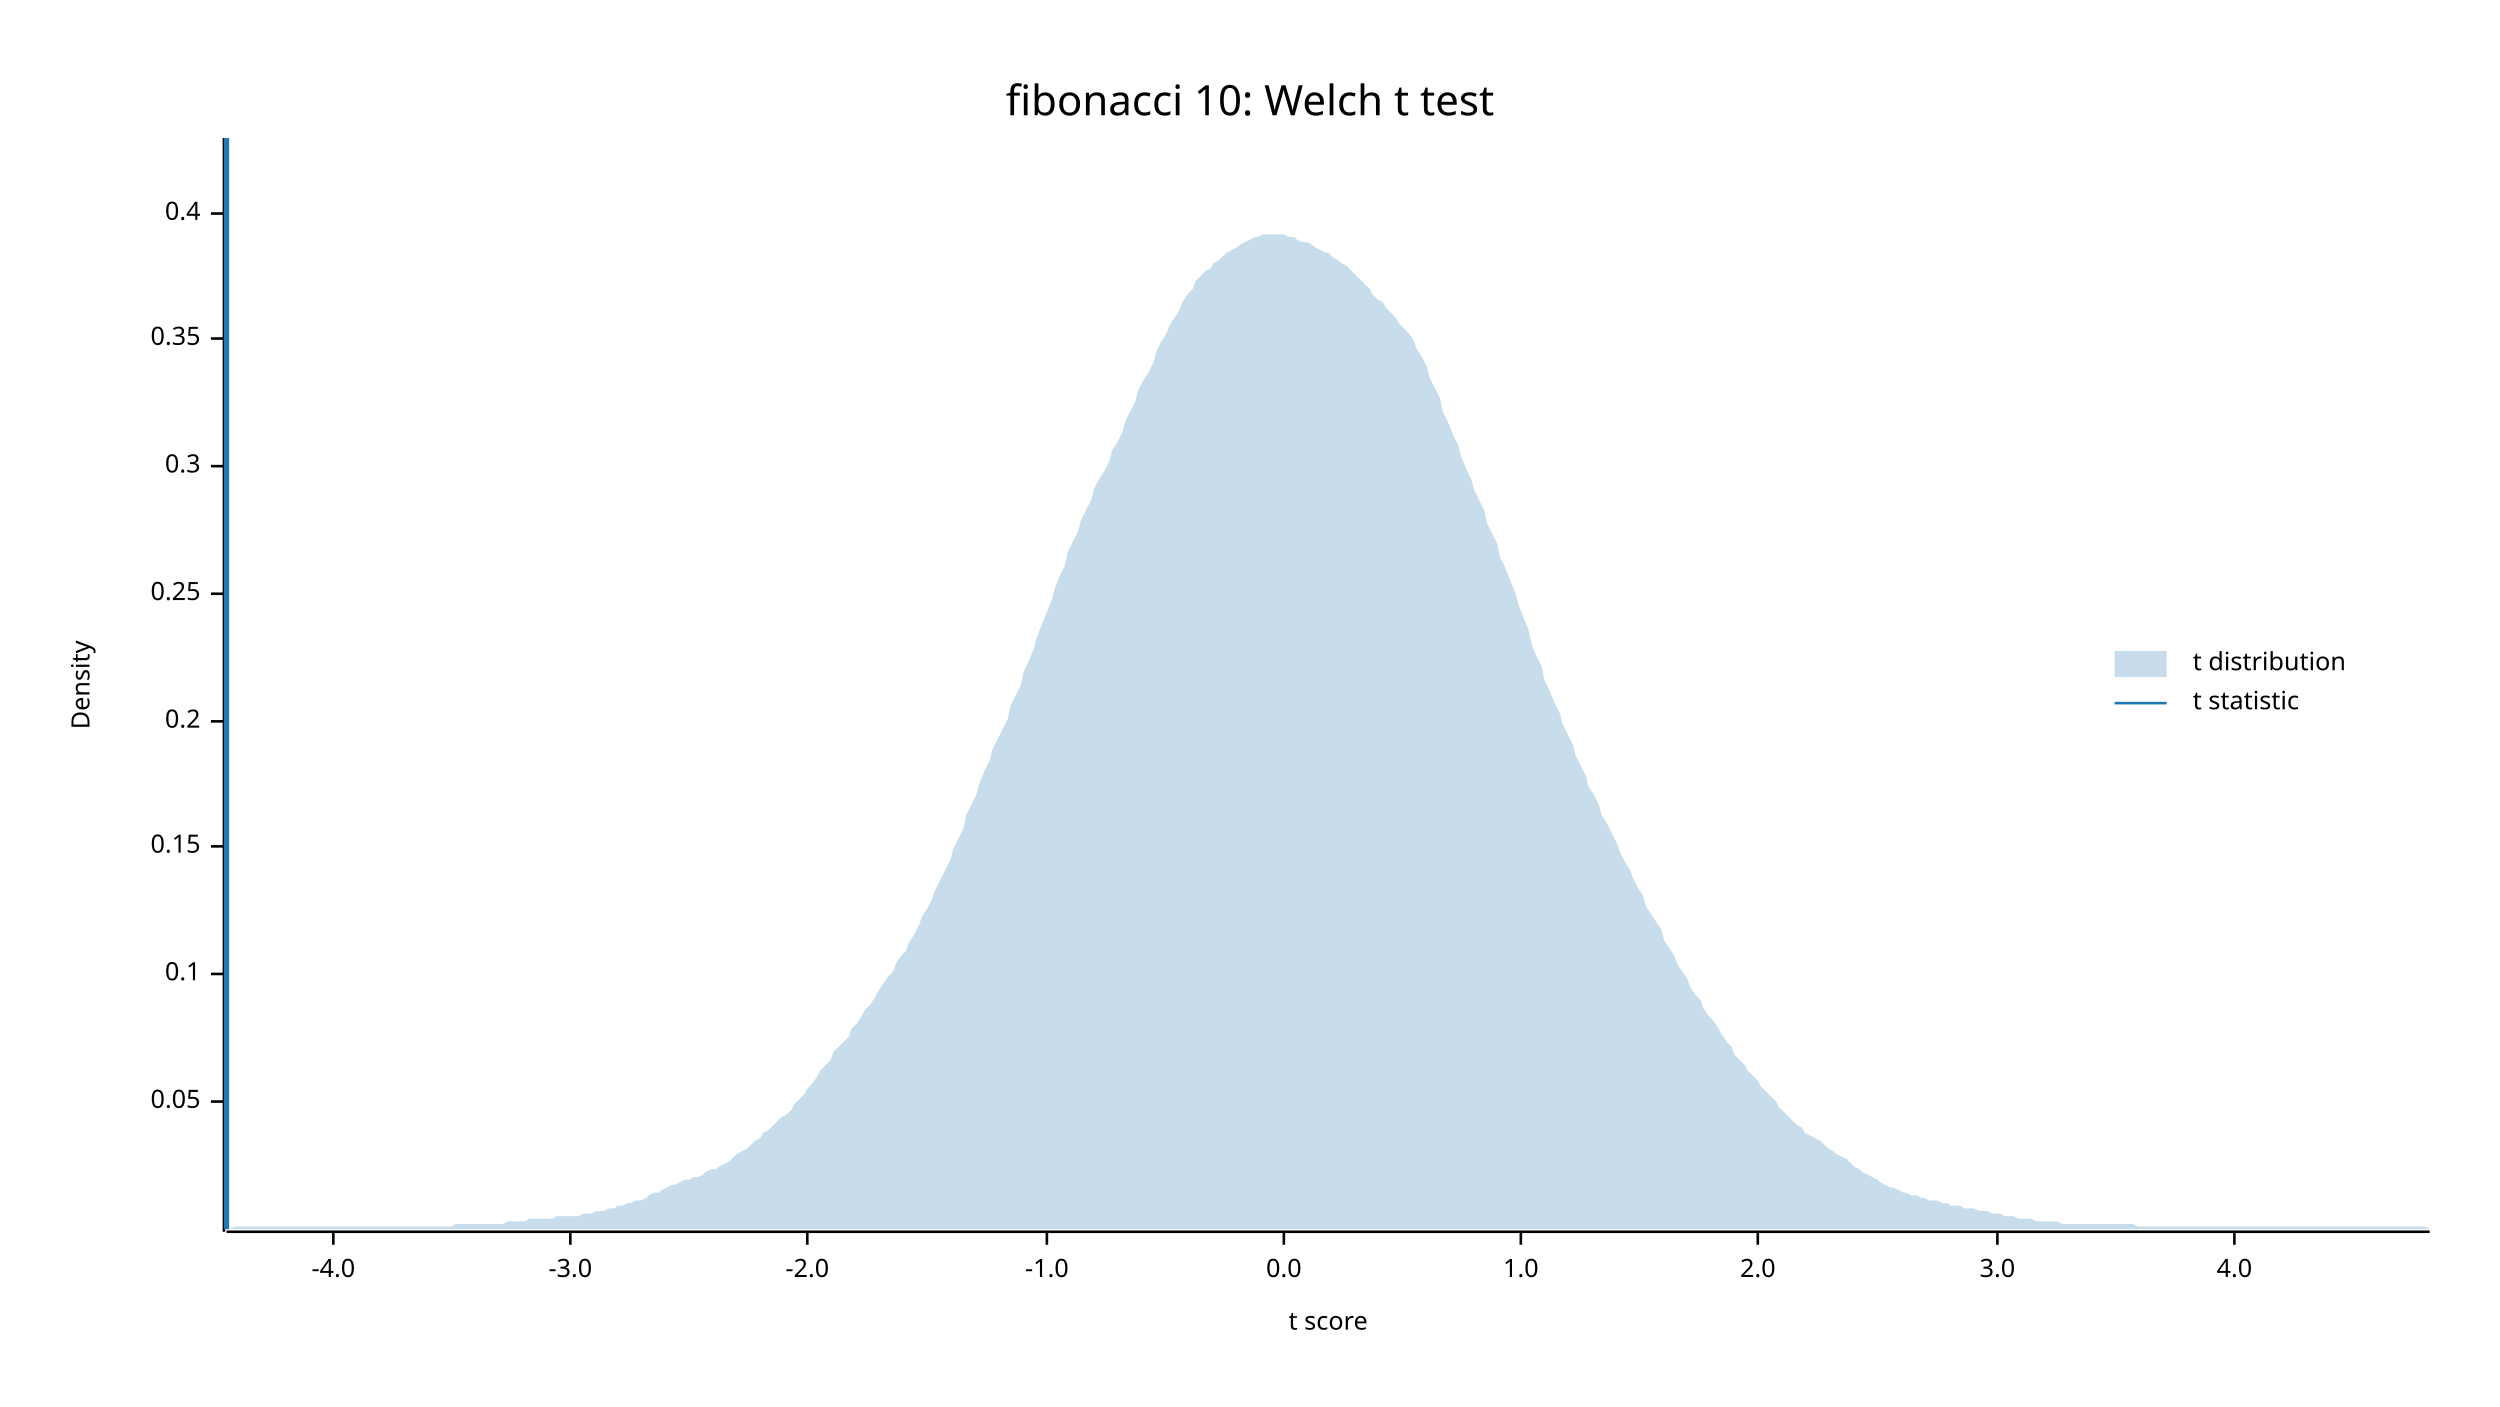
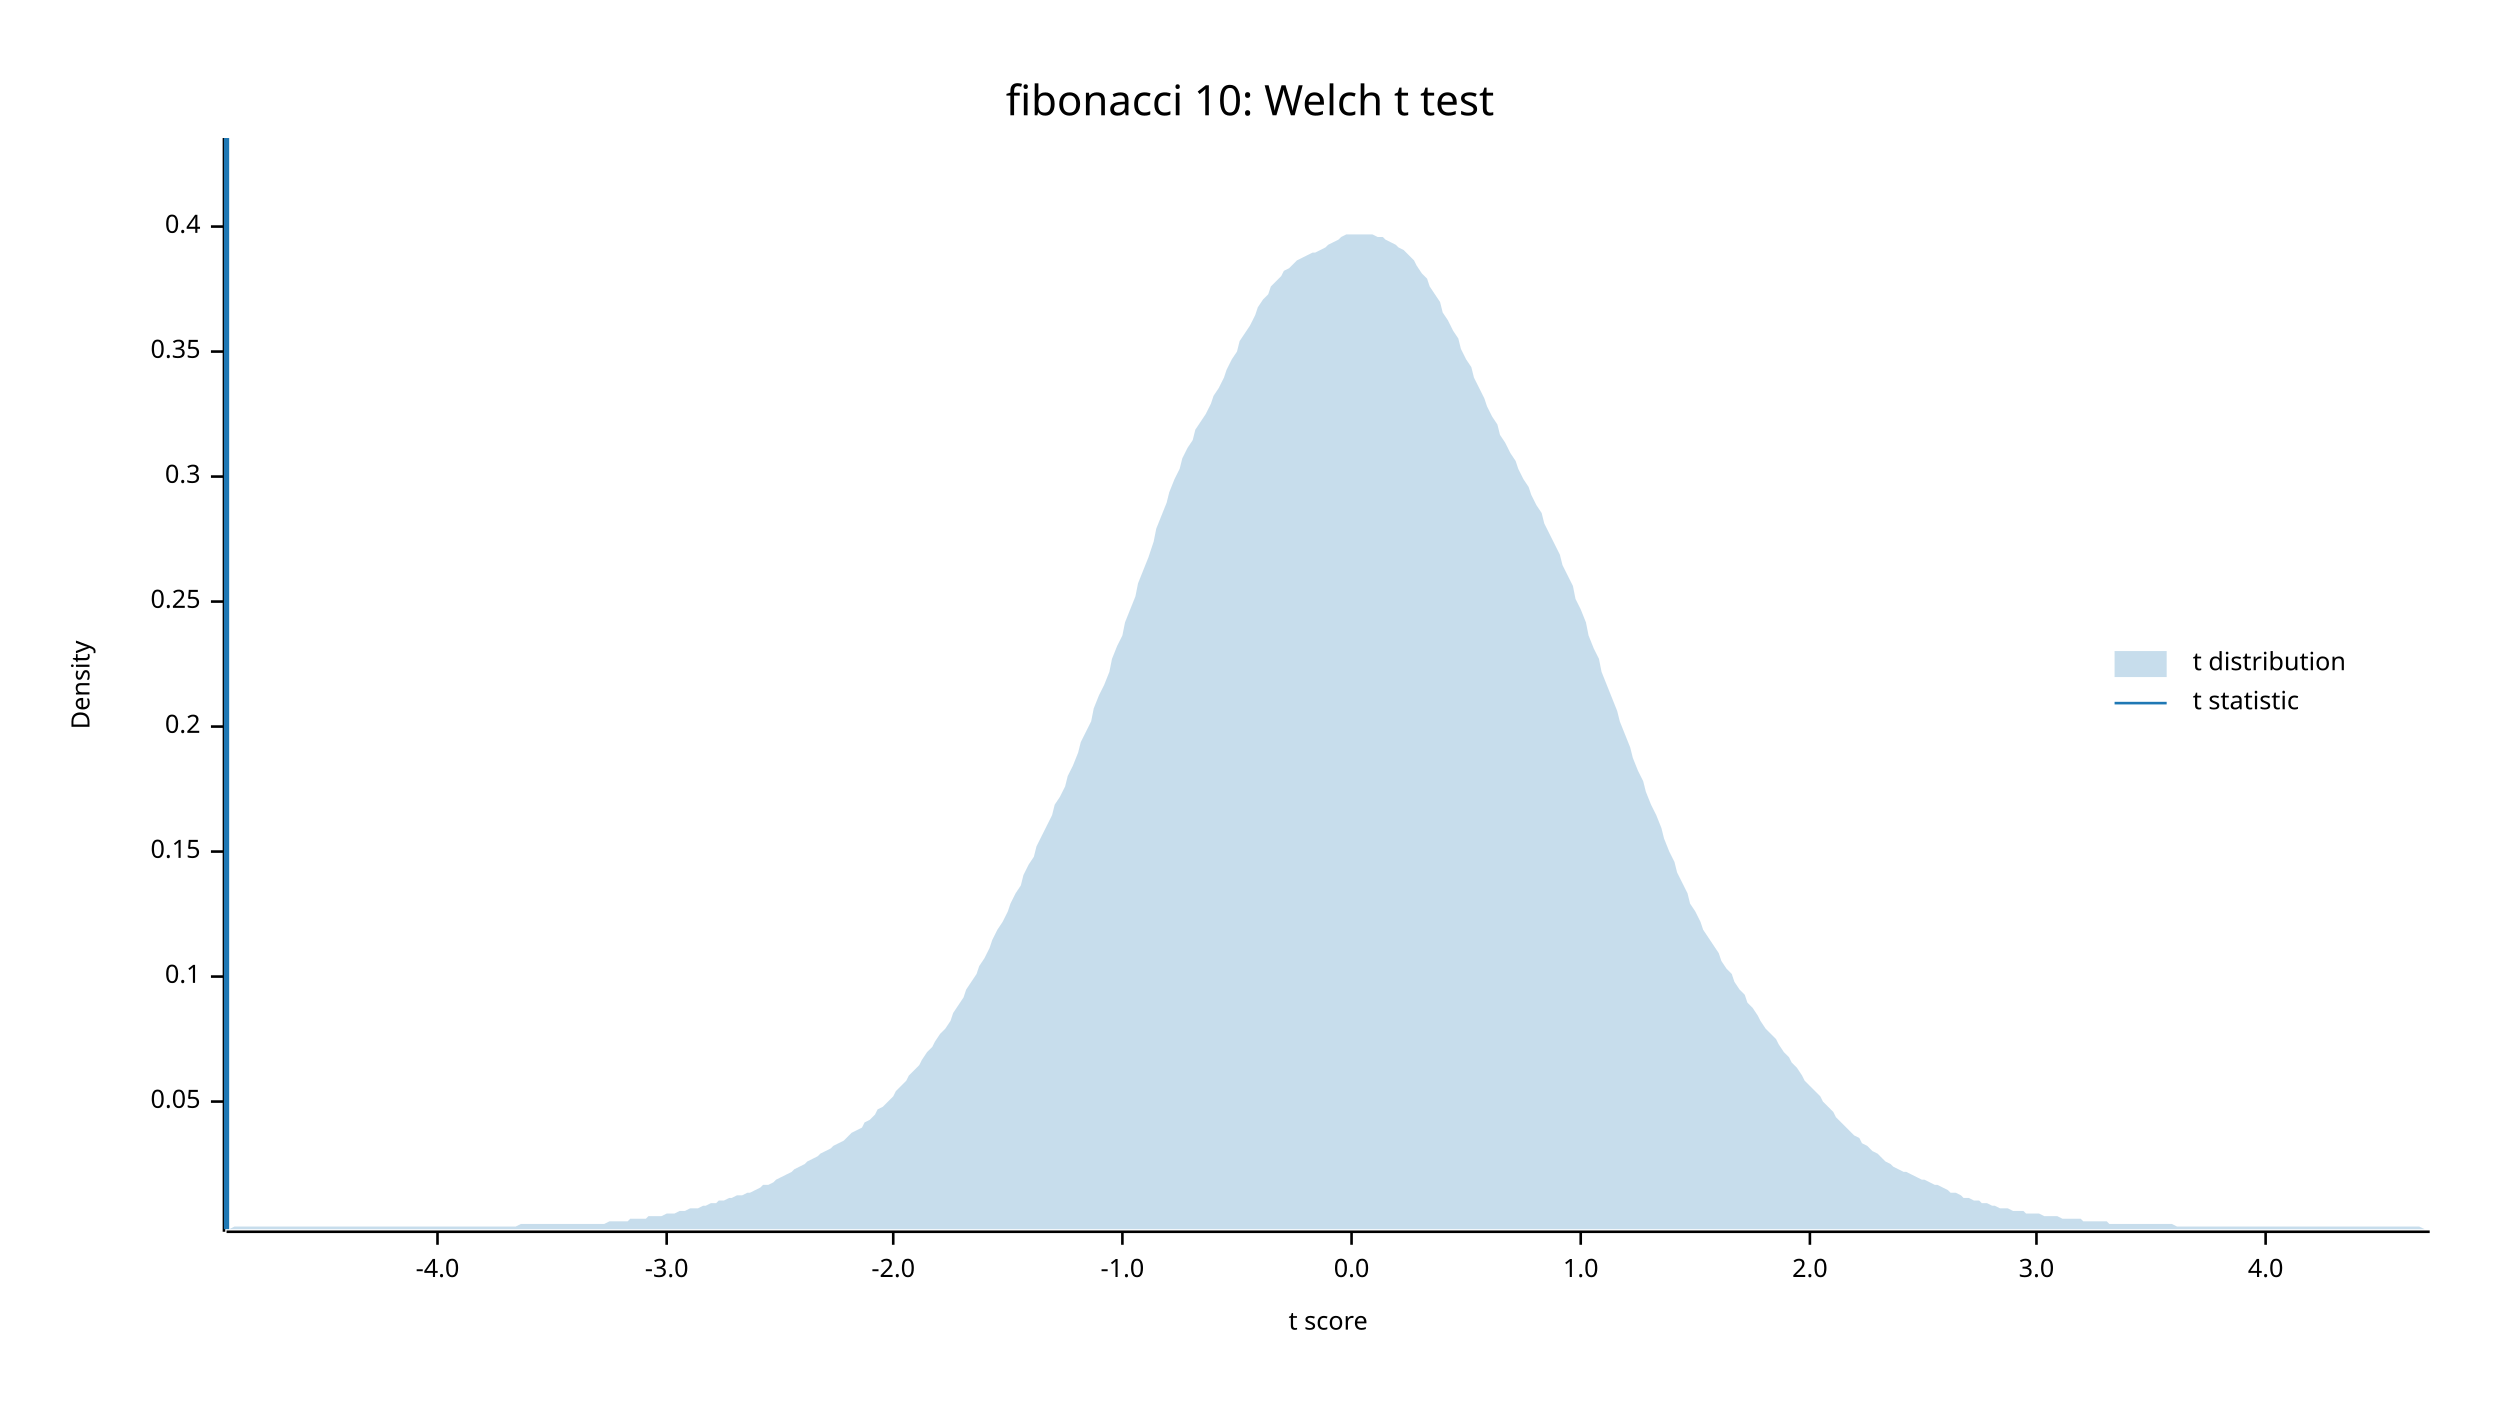
<svg xmlns="http://www.w3.org/2000/svg" width="960" height="540">
  <text x="480" y="32" dy="0.76em" text-anchor="middle" font-family="sans-serif" font-size="16.129" opacity="1" fill="#000000">
fibonacci 10: Welch t test
</text>
  <text x="27" y="263" dy="0.76em" text-anchor="middle" font-family="sans-serif" font-size="9.677" opacity="1" fill="#000000" transform="rotate(270, 27, 263)">
Density
</text>
  <text x="510" y="513" dy="-0.5ex" text-anchor="middle" font-family="sans-serif" font-size="9.677" opacity="1" fill="#000000">
t score
</text>
  <polyline fill="none" opacity="1" stroke="#000000" stroke-width="1" points="86,53 86,473 " />
  <text x="77" y="423" dy="0.5ex" text-anchor="end" font-family="sans-serif" font-size="9.677" opacity="1" fill="#000000">
0.05
</text>
  <polyline fill="none" opacity="1" stroke="#000000" stroke-width="1" points="81,423 86,423 " />
-   <text x="77" y="374" dy="0.5ex" text-anchor="end" font-family="sans-serif" font-size="9.677" opacity="1" fill="#000000">
+   <text x="77" y="375" dy="0.5ex" text-anchor="end" font-family="sans-serif" font-size="9.677" opacity="1" fill="#000000">
0.1
</text>
-   <polyline fill="none" opacity="1" stroke="#000000" stroke-width="1" points="81,374 86,374 " />
-   <text x="77" y="325" dy="0.5ex" text-anchor="end" font-family="sans-serif" font-size="9.677" opacity="1" fill="#000000">
+   <polyline fill="none" opacity="1" stroke="#000000" stroke-width="1" points="81,375 86,375 " />
+   <text x="77" y="327" dy="0.5ex" text-anchor="end" font-family="sans-serif" font-size="9.677" opacity="1" fill="#000000">
0.15
</text>
-   <polyline fill="none" opacity="1" stroke="#000000" stroke-width="1" points="81,325 86,325 " />
-   <text x="77" y="277" dy="0.5ex" text-anchor="end" font-family="sans-serif" font-size="9.677" opacity="1" fill="#000000">
+   <polyline fill="none" opacity="1" stroke="#000000" stroke-width="1" points="81,327 86,327 " />
+   <text x="77" y="279" dy="0.5ex" text-anchor="end" font-family="sans-serif" font-size="9.677" opacity="1" fill="#000000">
0.2
</text>
-   <polyline fill="none" opacity="1" stroke="#000000" stroke-width="1" points="81,277 86,277 " />
-   <text x="77" y="228" dy="0.5ex" text-anchor="end" font-family="sans-serif" font-size="9.677" opacity="1" fill="#000000">
+   <polyline fill="none" opacity="1" stroke="#000000" stroke-width="1" points="81,279 86,279 " />
+   <text x="77" y="231" dy="0.5ex" text-anchor="end" font-family="sans-serif" font-size="9.677" opacity="1" fill="#000000">
0.25
</text>
-   <polyline fill="none" opacity="1" stroke="#000000" stroke-width="1" points="81,228 86,228 " />
-   <text x="77" y="179" dy="0.5ex" text-anchor="end" font-family="sans-serif" font-size="9.677" opacity="1" fill="#000000">
+   <polyline fill="none" opacity="1" stroke="#000000" stroke-width="1" points="81,231 86,231 " />
+   <text x="77" y="183" dy="0.5ex" text-anchor="end" font-family="sans-serif" font-size="9.677" opacity="1" fill="#000000">
0.3
</text>
-   <polyline fill="none" opacity="1" stroke="#000000" stroke-width="1" points="81,179 86,179 " />
-   <text x="77" y="130" dy="0.5ex" text-anchor="end" font-family="sans-serif" font-size="9.677" opacity="1" fill="#000000">
+   <polyline fill="none" opacity="1" stroke="#000000" stroke-width="1" points="81,183 86,183 " />
+   <text x="77" y="135" dy="0.5ex" text-anchor="end" font-family="sans-serif" font-size="9.677" opacity="1" fill="#000000">
0.35
</text>
-   <polyline fill="none" opacity="1" stroke="#000000" stroke-width="1" points="81,130 86,130 " />
-   <text x="77" y="82" dy="0.5ex" text-anchor="end" font-family="sans-serif" font-size="9.677" opacity="1" fill="#000000">
+   <polyline fill="none" opacity="1" stroke="#000000" stroke-width="1" points="81,135 86,135 " />
+   <text x="77" y="87" dy="0.5ex" text-anchor="end" font-family="sans-serif" font-size="9.677" opacity="1" fill="#000000">
0.4
</text>
-   <polyline fill="none" opacity="1" stroke="#000000" stroke-width="1" points="81,82 86,82 " />
+   <polyline fill="none" opacity="1" stroke="#000000" stroke-width="1" points="81,87 86,87 " />
  <polyline fill="none" opacity="1" stroke="#000000" stroke-width="1" points="87,473 933,473 " />
-   <text x="128" y="483" dy="0.76em" text-anchor="middle" font-family="sans-serif" font-size="9.677" opacity="1" fill="#000000">
+   <text x="168" y="483" dy="0.76em" text-anchor="middle" font-family="sans-serif" font-size="9.677" opacity="1" fill="#000000">
-4.0
</text>
-   <polyline fill="none" opacity="1" stroke="#000000" stroke-width="1" points="128,473 128,478 " />
-   <text x="219" y="483" dy="0.76em" text-anchor="middle" font-family="sans-serif" font-size="9.677" opacity="1" fill="#000000">
+   <polyline fill="none" opacity="1" stroke="#000000" stroke-width="1" points="168,473 168,478 " />
+   <text x="256" y="483" dy="0.76em" text-anchor="middle" font-family="sans-serif" font-size="9.677" opacity="1" fill="#000000">
-3.0
</text>
-   <polyline fill="none" opacity="1" stroke="#000000" stroke-width="1" points="219,473 219,478 " />
-   <text x="310" y="483" dy="0.76em" text-anchor="middle" font-family="sans-serif" font-size="9.677" opacity="1" fill="#000000">
+   <polyline fill="none" opacity="1" stroke="#000000" stroke-width="1" points="256,473 256,478 " />
+   <text x="343" y="483" dy="0.76em" text-anchor="middle" font-family="sans-serif" font-size="9.677" opacity="1" fill="#000000">
-2.0
</text>
-   <polyline fill="none" opacity="1" stroke="#000000" stroke-width="1" points="310,473 310,478 " />
-   <text x="402" y="483" dy="0.76em" text-anchor="middle" font-family="sans-serif" font-size="9.677" opacity="1" fill="#000000">
+   <polyline fill="none" opacity="1" stroke="#000000" stroke-width="1" points="343,473 343,478 " />
+   <text x="431" y="483" dy="0.76em" text-anchor="middle" font-family="sans-serif" font-size="9.677" opacity="1" fill="#000000">
-1.0
</text>
-   <polyline fill="none" opacity="1" stroke="#000000" stroke-width="1" points="402,473 402,478 " />
-   <text x="493" y="483" dy="0.76em" text-anchor="middle" font-family="sans-serif" font-size="9.677" opacity="1" fill="#000000">
+   <polyline fill="none" opacity="1" stroke="#000000" stroke-width="1" points="431,473 431,478 " />
+   <text x="519" y="483" dy="0.76em" text-anchor="middle" font-family="sans-serif" font-size="9.677" opacity="1" fill="#000000">
0.0
</text>
-   <polyline fill="none" opacity="1" stroke="#000000" stroke-width="1" points="493,473 493,478 " />
-   <text x="584" y="483" dy="0.76em" text-anchor="middle" font-family="sans-serif" font-size="9.677" opacity="1" fill="#000000">
+   <polyline fill="none" opacity="1" stroke="#000000" stroke-width="1" points="519,473 519,478 " />
+   <text x="607" y="483" dy="0.76em" text-anchor="middle" font-family="sans-serif" font-size="9.677" opacity="1" fill="#000000">
1.0
</text>
-   <polyline fill="none" opacity="1" stroke="#000000" stroke-width="1" points="584,473 584,478 " />
-   <text x="675" y="483" dy="0.76em" text-anchor="middle" font-family="sans-serif" font-size="9.677" opacity="1" fill="#000000">
+   <polyline fill="none" opacity="1" stroke="#000000" stroke-width="1" points="607,473 607,478 " />
+   <text x="695" y="483" dy="0.76em" text-anchor="middle" font-family="sans-serif" font-size="9.677" opacity="1" fill="#000000">
2.0
</text>
-   <polyline fill="none" opacity="1" stroke="#000000" stroke-width="1" points="675,473 675,478 " />
-   <text x="767" y="483" dy="0.76em" text-anchor="middle" font-family="sans-serif" font-size="9.677" opacity="1" fill="#000000">
+   <polyline fill="none" opacity="1" stroke="#000000" stroke-width="1" points="695,473 695,478 " />
+   <text x="782" y="483" dy="0.76em" text-anchor="middle" font-family="sans-serif" font-size="9.677" opacity="1" fill="#000000">
3.0
</text>
-   <polyline fill="none" opacity="1" stroke="#000000" stroke-width="1" points="767,473 767,478 " />
-   <text x="858" y="483" dy="0.76em" text-anchor="middle" font-family="sans-serif" font-size="9.677" opacity="1" fill="#000000">
+   <polyline fill="none" opacity="1" stroke="#000000" stroke-width="1" points="782,473 782,478 " />
+   <text x="870" y="483" dy="0.76em" text-anchor="middle" font-family="sans-serif" font-size="9.677" opacity="1" fill="#000000">
4.0
</text>
-   <polyline fill="none" opacity="1" stroke="#000000" stroke-width="1" points="858,473 858,478 " />
-   <polygon opacity="0.25" fill="#1F78B4" points="87,472 88,472 90,471 92,471 93,471 95,471 97,471 98,471 100,471 102,471 103,471 105,471 107,471 109,471 110,471 112,471 114,471 115,471 117,471 119,471 120,471 122,471 124,471 125,471 127,471 129,471 131,471 132,471 134,471 136,471 137,471 139,471 141,471 142,471 144,471 146,471 148,471 149,471 151,471 153,471 154,471 156,471 158,471 159,471 161,471 163,471 164,471 166,471 168,471 170,471 171,471 173,471 175,470 176,470 178,470 180,470 181,470 183,470 185,470 187,470 188,470 190,470 192,470 193,470 195,469 197,469 198,469 200,469 202,469 203,468 205,468 207,468 209,468 210,468 212,468 214,467 215,467 217,467 219,467 220,467 222,467 224,466 226,466 227,466 229,465 231,465 232,465 234,464 236,464 237,463 239,463 241,462 242,462 244,461 246,461 248,460 249,459 251,458 253,458 254,457 256,456 258,455 259,455 261,454 263,453 265,453 266,452 268,452 270,451 271,450 273,449 275,449 276,448 278,447 280,446 281,445 283,443 285,442 287,441 288,440 290,438 292,437 293,435 295,434 297,432 298,431 300,429 302,428 304,426 305,424 307,422 309,420 310,418 312,416 314,413 315,411 317,409 319,407 320,404 322,402 324,400 326,398 327,395 329,393 331,390 332,388 334,386 336,383 337,381 339,378 341,375 343,373 344,370 346,367 348,365 349,362 351,359 353,355 354,352 356,349 358,345 359,342 361,338 363,334 365,330 366,326 368,322 370,318 371,313 373,309 375,305 376,301 378,296 380,292 381,288 383,284 385,280 387,276 388,271 390,267 392,263 393,258 395,254 397,249 398,245 400,240 402,235 404,230 405,226 407,221 409,217 410,212 412,208 414,204 415,200 417,196 419,192 420,188 422,184 424,181 426,177 427,173 429,170 431,166 432,162 434,158 436,154 437,150 439,146 441,143 443,139 444,135 446,131 448,128 449,125 451,122 453,119 454,116 456,113 458,111 459,108 461,106 463,104 465,103 466,101 468,100 470,98 471,97 473,96 475,95 476,94 478,93 480,92 482,91 483,91 485,90 487,90 488,90 490,90 492,90 493,90 495,91 497,91 498,92 500,93 502,93 504,94 505,95 507,96 509,97 510,97 512,99 514,100 515,101 517,102 519,104 521,106 522,107 524,109 526,111 527,113 529,115 531,116 532,118 534,120 536,122 537,124 539,126 541,128 543,131 544,134 546,137 548,141 549,145 551,149 553,153 554,158 556,162 558,167 560,171 561,175 563,180 565,184 566,188 568,192 570,196 571,201 573,205 575,209 576,214 578,218 580,223 582,228 583,232 585,237 587,242 588,247 590,252 592,256 593,261 595,265 597,270 599,274 600,278 602,282 604,286 605,290 607,294 609,298 610,302 612,305 614,309 615,313 617,316 619,320 621,324 622,327 624,331 626,334 627,337 629,341 631,344 632,348 634,351 636,354 638,357 639,361 641,364 643,367 644,370 646,373 648,376 649,379 651,382 653,384 654,387 656,390 658,392 660,395 661,397 663,400 665,402 666,405 668,407 670,409 671,411 673,413 675,415 676,417 678,419 680,421 682,423 683,425 685,427 687,429 688,430 690,432 692,433 693,435 695,436 697,437 699,438 700,439 702,441 704,442 705,443 707,444 709,445 710,446 712,448 714,449 715,450 717,451 719,452 721,453 722,454 724,455 726,456 727,456 729,457 731,458 732,458 734,459 736,459 738,460 739,460 741,461 743,461 744,461 746,462 748,462 749,463 751,463 753,463 754,464 756,464 758,464 760,465 761,465 763,465 765,466 766,466 768,466 770,467 771,467 773,467 775,468 777,468 778,468 780,468 782,469 783,469 785,469 787,469 788,469 790,469 792,470 793,470 795,470 797,470 799,470 800,470 802,470 804,470 805,470 807,470 809,470 810,470 812,470 814,470 816,470 817,470 819,470 821,471 822,471 824,471 826,471 827,471 829,471 831,471 832,471 834,471 836,471 838,471 839,471 841,471 843,471 844,471 846,471 848,471 849,471 851,471 853,471 855,471 856,471 858,471 860,471 861,471 863,471 865,471 866,471 868,471 870,471 871,471 873,471 875,471 877,471 878,471 880,471 882,471 883,471 885,471 887,471 888,471 890,471 892,471 894,471 895,471 897,471 899,471 900,471 902,471 904,471 905,471 907,471 909,471 910,471 912,471 914,471 916,471 917,471 919,471 921,471 922,471 924,471 926,471 927,471 929,471 931,471 933,472 933,472 87,472 " />
+   <polyline fill="none" opacity="1" stroke="#000000" stroke-width="1" points="870,473 870,478 " />
+   <polygon opacity="0.25" fill="#1F78B4" points="87,472 88,472 90,471 92,471 93,471 95,471 97,471 98,471 100,471 102,471 103,471 105,471 107,471 109,471 110,471 112,471 114,471 115,471 117,471 119,471 120,471 122,471 124,471 125,471 127,471 129,471 131,471 132,471 134,471 136,471 137,471 139,471 141,471 142,471 144,471 146,471 148,471 149,471 151,471 153,471 154,471 156,471 158,471 159,471 161,471 163,471 164,471 166,471 168,471 170,471 171,471 173,471 175,471 176,471 178,471 180,471 181,471 183,471 185,471 187,471 188,471 190,471 192,471 193,471 195,471 197,471 198,471 200,470 202,470 203,470 205,470 207,470 209,470 210,470 212,470 214,470 215,470 217,470 219,470 220,470 222,470 224,470 226,470 227,470 229,470 231,470 232,470 234,469 236,469 237,469 239,469 241,469 242,468 244,468 246,468 248,468 249,467 251,467 253,467 254,467 256,466 258,466 259,466 261,465 263,465 265,464 266,464 268,464 270,463 271,463 273,462 275,462 276,461 278,461 280,460 281,460 283,459 285,459 287,458 288,458 290,457 292,456 293,455 295,455 297,454 298,453 300,452 302,451 304,450 305,449 307,448 309,447 310,446 312,445 314,444 315,443 317,442 319,441 320,440 322,439 324,438 326,436 327,435 329,434 331,433 332,431 334,430 336,428 337,426 339,425 341,423 343,421 344,419 346,417 348,415 349,413 351,411 353,409 354,407 356,404 358,402 359,400 361,397 363,395 365,392 366,389 368,386 370,383 371,380 373,377 375,374 376,371 378,368 380,364 381,361 383,357 385,354 387,350 388,347 390,343 392,340 393,336 395,332 397,329 398,325 400,321 402,317 404,313 405,309 407,306 409,302 410,298 412,294 414,289 415,285 417,281 419,277 420,272 422,267 424,263 426,258 427,253 429,248 431,244 432,239 434,234 436,229 437,224 439,219 441,214 443,208 444,203 446,198 448,193 449,189 451,184 453,180 454,176 456,172 458,169 459,165 461,162 463,159 465,155 466,152 468,149 470,145 471,142 473,138 475,135 476,131 478,128 480,125 482,121 483,118 485,115 487,113 488,110 490,108 492,106 493,104 495,103 497,101 498,100 500,99 502,98 504,97 505,97 507,96 509,95 510,94 512,93 514,92 515,91 517,90 519,90 521,90 522,90 524,90 526,90 527,90 529,91 531,91 532,92 534,93 536,94 537,95 539,96 541,98 543,100 544,102 546,105 548,107 549,110 551,113 553,116 554,120 556,123 558,127 560,130 561,134 563,138 565,141 566,145 568,149 570,153 571,156 573,160 575,163 576,167 578,170 580,174 582,177 583,180 585,184 587,187 588,190 590,194 592,197 593,201 595,205 597,209 599,213 600,217 602,221 604,225 605,230 607,234 609,239 610,244 612,249 614,253 615,258 617,263 619,268 621,273 622,277 624,282 626,287 627,291 629,296 631,300 632,304 634,309 636,313 638,318 639,322 641,327 643,331 644,335 646,339 648,343 649,347 651,350 653,354 654,357 656,360 658,363 660,366 661,369 663,372 665,374 666,377 668,380 670,382 671,385 673,387 675,390 676,392 678,395 680,397 682,399 683,401 685,404 687,406 688,408 690,410 692,413 693,415 695,417 697,419 699,421 700,423 702,425 704,427 705,429 707,431 709,433 710,434 712,436 714,437 715,439 717,440 719,442 721,443 722,444 724,446 726,447 727,448 729,449 731,450 732,450 734,451 736,452 738,453 739,453 741,454 743,455 744,455 746,456 748,457 749,458 751,458 753,459 754,460 756,460 758,461 760,461 761,462 763,462 765,463 766,463 768,464 770,464 771,464 773,465 775,465 777,465 778,466 780,466 782,466 783,466 785,467 787,467 788,467 790,467 792,468 793,468 795,468 797,468 799,468 800,469 802,469 804,469 805,469 807,469 809,469 810,470 812,470 814,470 816,470 817,470 819,470 821,470 822,470 824,470 826,470 827,470 829,470 831,470 832,470 834,470 836,471 838,471 839,471 841,471 843,471 844,471 846,471 848,471 849,471 851,471 853,471 855,471 856,471 858,471 860,471 861,471 863,471 865,471 866,471 868,471 870,471 871,471 873,471 875,471 877,471 878,471 880,471 882,471 883,471 885,471 887,471 888,471 890,471 892,471 894,471 895,471 897,471 899,471 900,471 902,471 904,471 905,471 907,471 909,471 910,471 912,471 914,471 916,471 917,471 919,471 921,471 922,471 924,471 926,471 927,471 929,471 931,472 933,472 933,472 87,472 " />
  <polyline fill="none" opacity="1" stroke="#1F78B4" stroke-width="2" points="87,472 87,53 " />
  <text x="842" y="250" dy="0.76em" text-anchor="start" font-family="sans-serif" font-size="9.677" opacity="1" fill="#000000">
t distribution
</text>
  <text x="842" y="265" dy="0.76em" text-anchor="start" font-family="sans-serif" font-size="9.677" opacity="1" fill="#000000">
t statistic
</text>
  <rect x="812" y="250" width="20" height="10" opacity="0.25" fill="#1F78B4" stroke="none" />
  <polyline fill="none" opacity="1" stroke="#1F78B4" stroke-width="1" points="812,270 832,270 " />
</svg>
